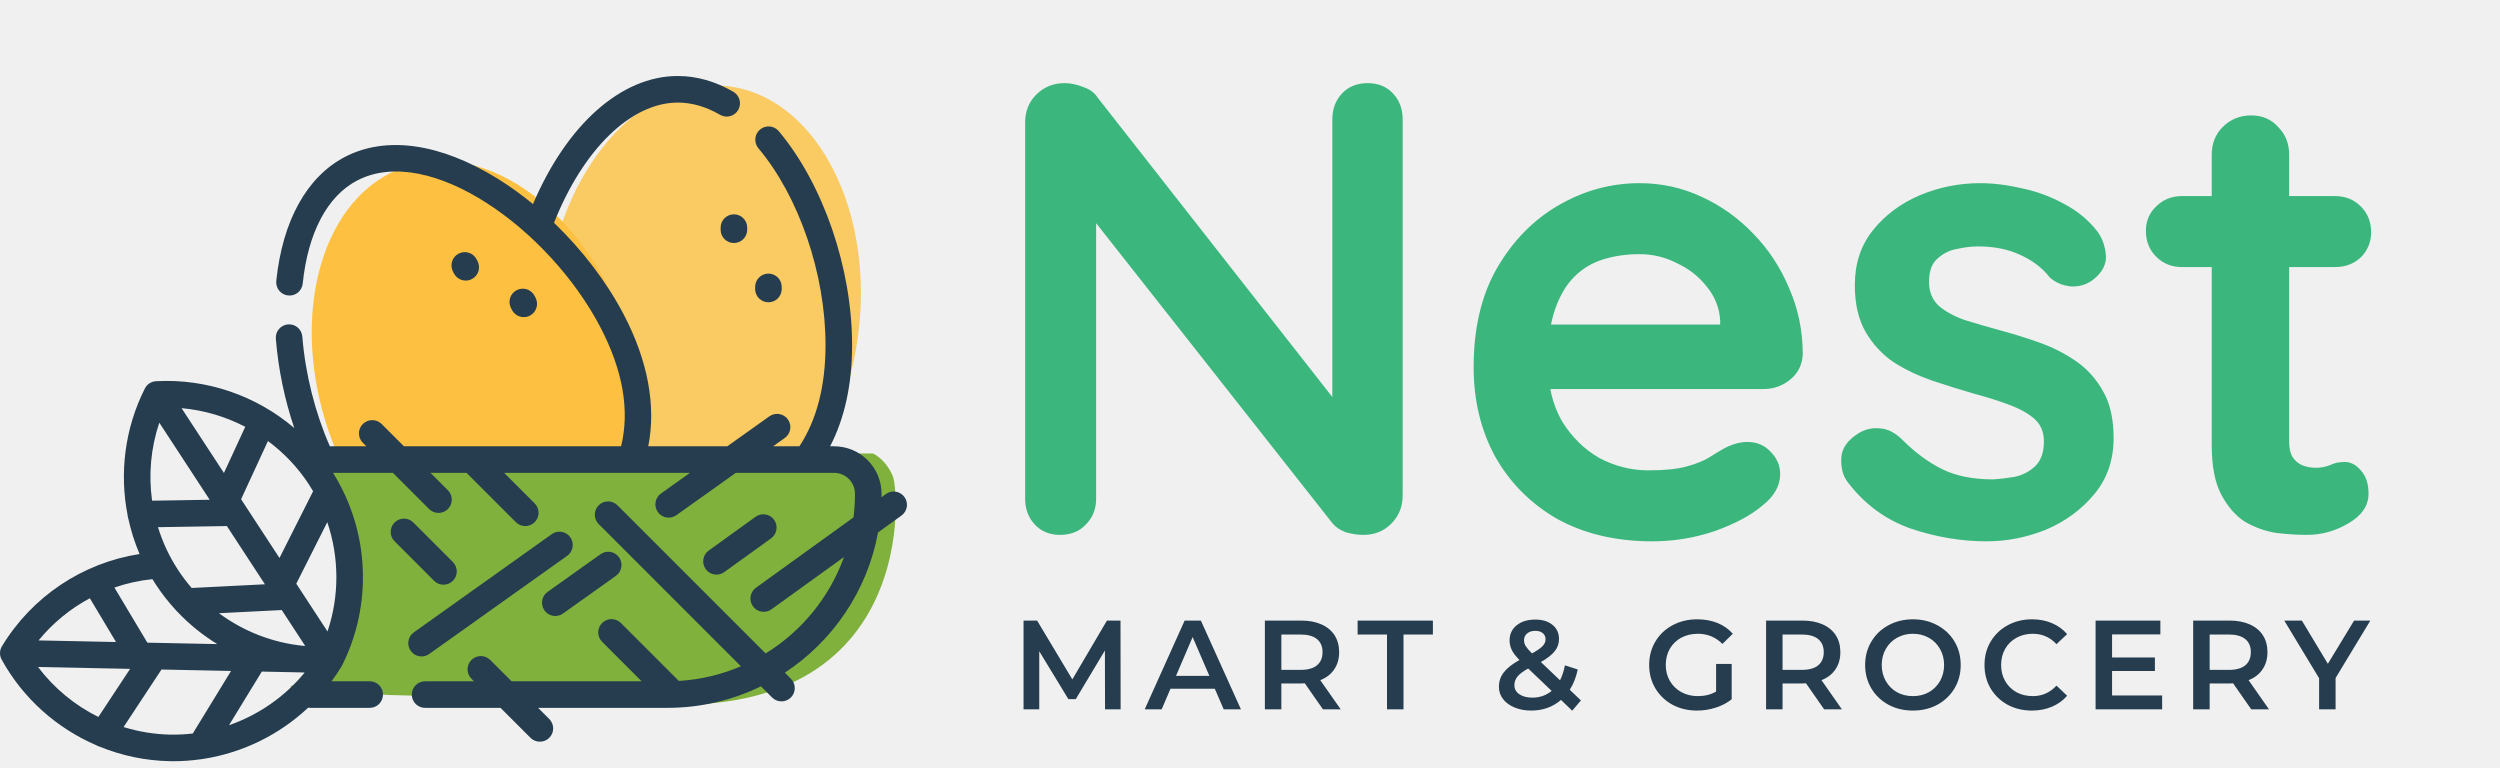
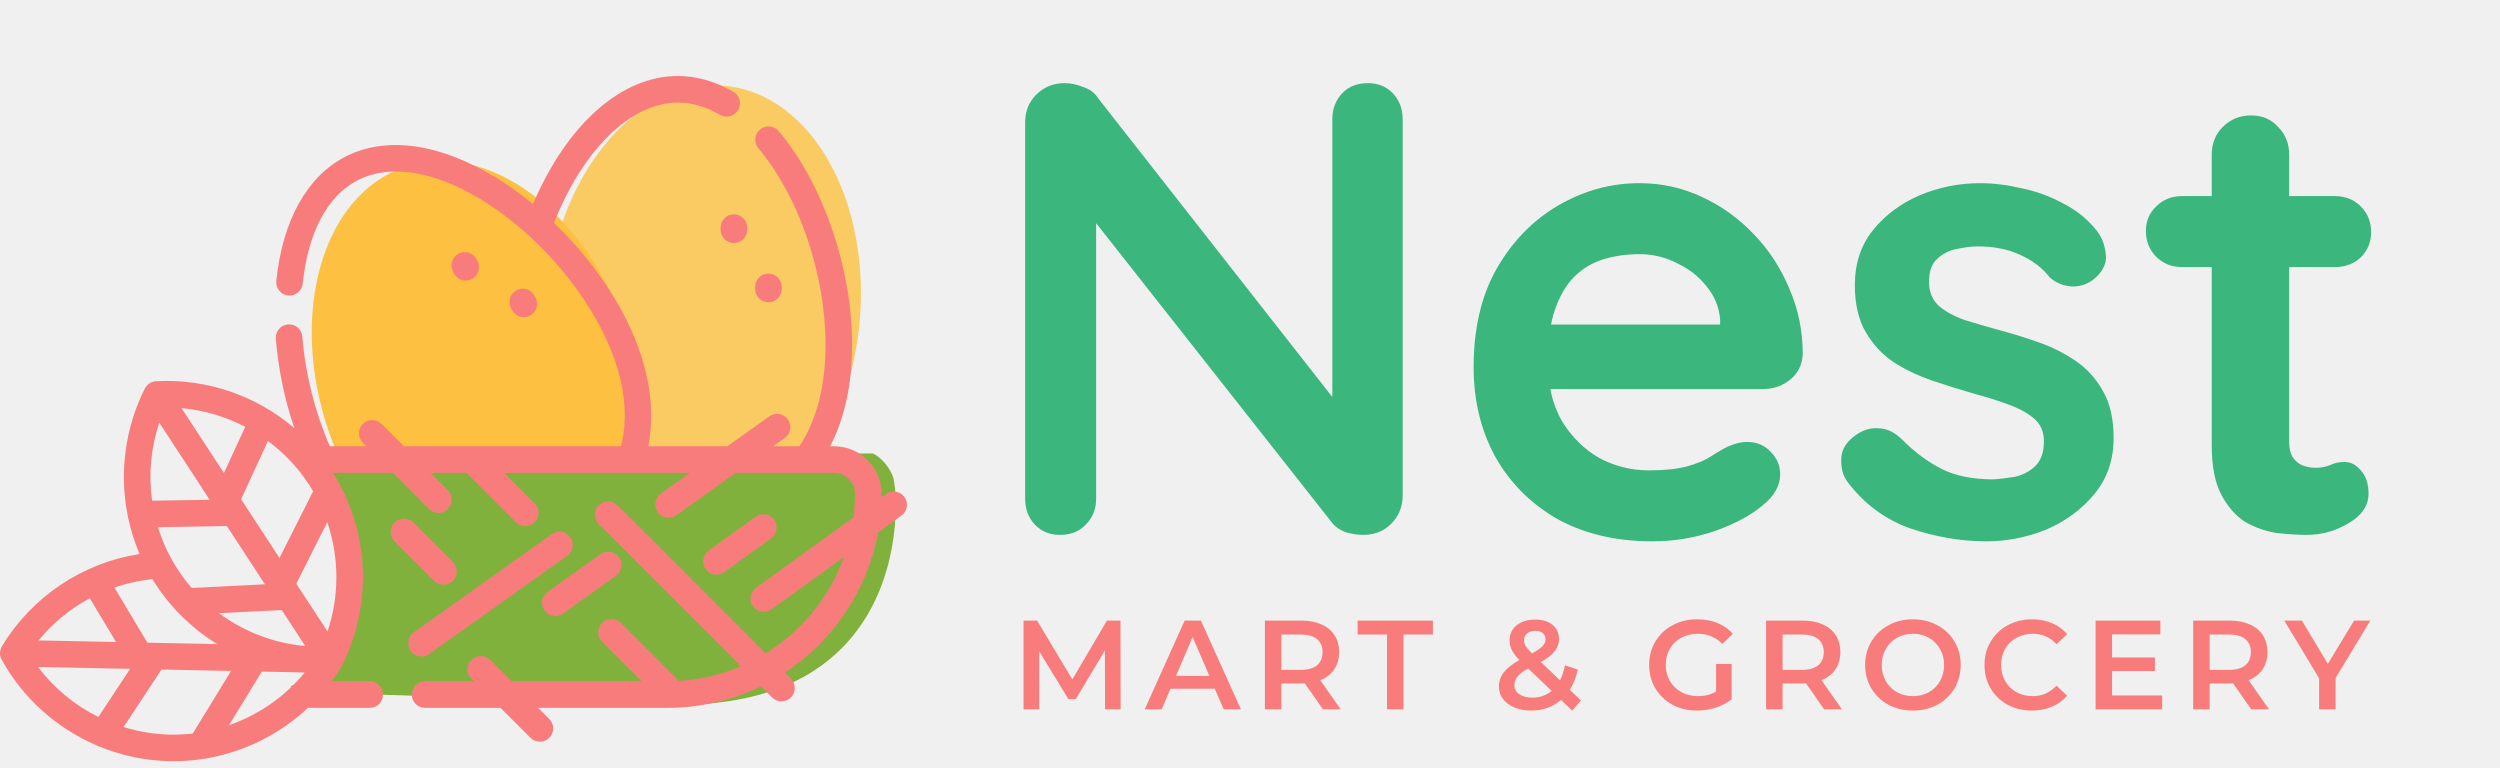
<svg xmlns="http://www.w3.org/2000/svg" width="215" height="66" viewBox="0 0 215 66" fill="none">
  <g clip-path="url(#clip0)">
    <ellipse opacity="0.8" cx="60.443" cy="26.667" rx="13.519" ry="19.377" transform="rotate(5.91321 60.4431 26.6666)" fill="#FDC040" />
    <ellipse cx="41.055" cy="32.706" rx="13.519" ry="19.377" transform="rotate(-18.8509 41.0546 32.7057)" fill="#FDC040" />
    <path d="M27 39H75.071C75.455 39.167 76.337 39.8 76.797 41C77.373 42.5 79 64.5 51.5 60C29.862 60 24.813 59.333 25.005 59C29 58 29.5 54 30 51C30.5 48 27 39 27 39Z" fill="#81B13D" />
-     <path d="M63.117 18.432C62.486 18.432 61.974 18.944 61.974 19.575V19.757C61.974 20.389 62.486 20.9 63.117 20.9C63.748 20.9 64.26 20.389 64.26 19.757V19.575C64.26 18.944 63.748 18.432 63.117 18.432Z" fill="#253D4E" />
-     <path d="M66.085 23.53C65.454 23.53 64.942 24.041 64.942 24.672V24.855C64.942 25.486 65.454 25.997 66.085 25.997C66.716 25.997 67.227 25.486 67.227 24.855V24.672C67.227 24.041 66.716 23.53 66.085 23.53Z" fill="#253D4E" />
-     <path d="M41.067 22.457L40.982 22.295C40.69 21.735 40 21.518 39.441 21.811C38.881 22.103 38.665 22.793 38.957 23.352L39.041 23.514C39.245 23.905 39.643 24.128 40.055 24.128C40.233 24.128 40.414 24.087 40.583 23.998C41.142 23.706 41.359 23.016 41.067 22.457Z" fill="#253D4E" />
-     <path d="M46.057 25.602L45.972 25.44C45.68 24.88 44.99 24.663 44.431 24.956C43.871 25.248 43.655 25.938 43.947 26.497L44.031 26.659C44.235 27.05 44.633 27.273 45.045 27.273C45.223 27.273 45.404 27.232 45.573 27.143C46.132 26.851 46.349 26.161 46.057 25.602Z" fill="#253D4E" />
-     <path d="M38.947 48.334L35.549 44.935C35.103 44.489 34.379 44.489 33.933 44.935C33.487 45.381 33.487 46.105 33.933 46.551L37.331 49.95C37.555 50.173 37.847 50.284 38.139 50.284C38.432 50.284 38.724 50.173 38.947 49.95C39.394 49.503 39.394 48.78 38.947 48.334Z" fill="#253D4E" />
-     <path d="M49.045 46.205C48.68 45.691 47.966 45.57 47.452 45.936L35.591 54.381C35.077 54.746 34.957 55.46 35.323 55.974C35.546 56.287 35.898 56.454 36.255 56.454C36.484 56.454 36.715 56.385 36.916 56.242L48.777 47.798C49.291 47.432 49.411 46.719 49.045 46.205Z" fill="#253D4E" />
-     <path d="M53.239 47.928C52.873 47.414 52.16 47.294 51.645 47.66L47.092 50.901C46.578 51.267 46.458 51.981 46.824 52.495C47.047 52.808 47.399 52.975 47.756 52.975C47.985 52.975 48.217 52.906 48.418 52.763L52.97 49.521C53.484 49.156 53.604 48.442 53.239 47.928Z" fill="#253D4E" />
-     <path d="M77.784 42.744C77.415 42.232 76.701 42.116 76.189 42.485L75.808 42.76C75.81 42.662 75.812 42.564 75.812 42.466C75.812 41.376 75.388 40.35 74.616 39.575C73.844 38.805 72.818 38.381 71.728 38.381H71.39C72.644 35.958 73.28 33.041 73.28 29.673C73.28 23.068 70.805 15.848 66.973 11.28C66.567 10.797 65.847 10.734 65.363 11.139C64.88 11.545 64.817 12.266 65.222 12.749C68.729 16.93 70.995 23.573 70.995 29.673C70.995 33.188 70.24 36.114 68.749 38.381H66.487L67.492 37.666C68.007 37.3 68.126 36.586 67.76 36.072C67.395 35.558 66.682 35.438 66.167 35.804L62.547 38.381H55.751C56.436 34.912 55.722 31.036 53.653 27.071C52.171 24.234 50.067 21.488 47.646 19.162C50.139 12.856 54.265 8.822 58.286 8.822C59.5 8.822 60.724 9.175 61.922 9.872C62.468 10.189 63.167 10.004 63.484 9.458C63.801 8.913 63.616 8.213 63.071 7.896C61.519 6.994 59.909 6.536 58.286 6.536C53.422 6.536 48.745 10.716 45.837 17.552C44.846 16.737 43.82 15.995 42.774 15.35C37.852 12.31 33.191 11.654 29.65 13.502C26.385 15.209 24.293 18.993 23.76 24.158C23.695 24.786 24.151 25.347 24.779 25.412C25.408 25.478 25.968 25.02 26.033 24.393C26.484 20.016 28.145 16.867 30.708 15.528C36.949 12.27 47.255 19.757 51.627 28.129C53.571 31.853 54.169 35.297 53.413 38.381H40.602C40.599 38.381 40.596 38.381 40.593 38.381H34.738L32.82 36.464C32.374 36.018 31.65 36.018 31.204 36.464C30.758 36.91 30.758 37.633 31.204 38.08L31.506 38.381H28.369C27.096 35.489 26.259 32.167 26 28.945C25.95 28.316 25.399 27.846 24.77 27.898C24.141 27.948 23.672 28.499 23.722 29.128C23.933 31.747 24.474 34.352 25.308 36.811C22.051 34.036 17.798 32.545 13.418 32.783C13.01 32.805 12.645 33.044 12.46 33.408C10.742 36.811 10.259 40.651 10.972 44.288C10.978 44.398 11 44.504 11.036 44.603C11.26 45.641 11.583 46.66 12.002 47.646C7.111 48.405 2.769 51.287 0.165 55.581C-0.046 55.931 -0.055 56.367 0.142 56.725C1.983 60.066 4.885 62.633 8.294 64.096C8.385 64.149 8.48 64.19 8.578 64.216C10.461 64.983 12.491 65.417 14.579 65.46C14.693 65.463 14.807 65.464 14.921 65.464C15.733 65.464 16.539 65.402 17.332 65.287C17.407 65.282 17.481 65.273 17.553 65.254C20.911 64.72 24.033 63.178 26.498 60.861C26.554 60.869 26.611 60.875 26.669 60.875H31.796C32.427 60.875 32.938 60.364 32.938 59.732C32.938 59.101 32.427 58.59 31.796 58.59H28.515C28.815 58.183 29.099 57.763 29.364 57.326C29.372 57.313 29.378 57.299 29.386 57.285C29.393 57.273 29.401 57.262 29.407 57.249C32.069 51.977 31.767 45.653 28.64 40.666H33.791L36.902 43.777C37.125 44 37.417 44.111 37.71 44.111C38.002 44.111 38.294 44 38.518 43.777C38.964 43.331 38.964 42.607 38.518 42.161L37.023 40.666H40.124L44.366 44.908C44.589 45.131 44.882 45.243 45.174 45.243C45.466 45.243 45.759 45.131 45.982 44.908C46.428 44.462 46.428 43.738 45.982 43.292L43.356 40.666H54.271C54.272 40.666 54.273 40.667 54.275 40.667C54.276 40.667 54.277 40.666 54.278 40.666H59.338L56.843 42.442C56.329 42.808 56.209 43.522 56.575 44.036C56.798 44.349 57.15 44.516 57.507 44.516C57.736 44.516 57.968 44.447 58.169 44.304L63.278 40.666H69.345C69.345 40.666 69.346 40.666 69.347 40.666C69.348 40.666 69.348 40.666 69.349 40.666H71.729C72.209 40.666 72.662 40.853 73.001 41.191C73.341 41.532 73.528 41.985 73.528 42.465C73.528 43.153 73.484 43.831 73.4 44.496L65.011 50.546C64.499 50.915 64.383 51.629 64.752 52.141C64.976 52.451 65.325 52.615 65.68 52.615C65.912 52.615 66.145 52.545 66.347 52.4L72.584 47.903C71.338 51.37 68.936 54.29 65.845 56.197L53.103 43.455C52.657 43.009 51.934 43.009 51.487 43.455C51.041 43.902 51.041 44.625 51.487 45.071L63.717 57.301C62.061 58.009 60.264 58.446 58.38 58.559L53.398 53.578C52.952 53.132 52.229 53.132 51.783 53.578C51.336 54.024 51.336 54.748 51.783 55.194L55.178 58.589H43.993L42.159 56.756C41.713 56.31 40.99 56.31 40.544 56.756C40.097 57.203 40.097 57.926 40.544 58.372L40.761 58.589H36.556C35.925 58.589 35.414 59.101 35.414 59.732C35.414 60.363 35.925 60.875 36.556 60.875H43.045L45.622 63.452C45.845 63.675 46.138 63.786 46.43 63.786C46.722 63.786 47.015 63.675 47.238 63.452C47.684 63.005 47.684 62.282 47.238 61.836L46.277 60.875H57.401C60.282 60.875 63.01 60.209 65.44 59.025L66.4 59.984C66.623 60.208 66.916 60.319 67.208 60.319C67.5 60.319 67.793 60.208 68.016 59.984C68.462 59.538 68.462 58.815 68.016 58.368L67.499 57.851C71.618 55.139 74.589 50.82 75.511 45.792L77.526 44.339C78.037 43.97 78.153 43.256 77.784 42.744ZM26.56 41.651C26.688 41.847 26.809 42.047 26.927 42.248L24.035 47.986L20.733 42.933L23.044 37.928C24.409 38.939 25.606 40.192 26.56 41.651ZM22.784 50.249L16.485 50.566C16.06 50.076 15.665 49.556 15.306 49.006C14.554 47.856 13.981 46.62 13.586 45.337L19.511 45.241L22.784 50.249ZM21.091 36.706L19.258 40.676L15.614 35.101C17.541 35.272 19.401 35.825 21.091 36.706ZM13.7 36.35L18.033 42.979L13.079 43.06C12.765 40.823 12.969 38.522 13.7 36.35ZM13.11 49.807C13.202 49.958 13.296 50.108 13.393 50.256C13.9 51.033 14.468 51.758 15.086 52.43C15.131 52.489 15.182 52.543 15.237 52.592C16.263 53.679 17.424 54.619 18.684 55.392L12.673 55.269L9.839 50.528C10.888 50.166 11.985 49.922 13.11 49.807ZM7.727 51.449L9.977 55.213L3.316 55.076C4.543 53.577 6.045 52.348 7.727 51.449ZM8.46 61.66C6.436 60.656 4.651 59.19 3.27 57.361L11.188 57.523L8.46 61.66ZM16.579 63.082C15.935 63.156 15.283 63.189 14.625 63.176C13.252 63.147 11.908 62.923 10.627 62.525L13.889 57.579L19.87 57.702L16.579 63.082ZM19.694 62.368L22.516 57.756L25.985 57.828C26.056 57.834 26.127 57.839 26.199 57.845C24.48 59.932 22.218 61.491 19.694 62.368ZM26.118 55.545C23.467 55.285 20.947 54.302 18.83 52.736L24.231 52.464L26.246 55.548L26.118 55.545ZM28.166 54.307L25.48 50.197L28.146 44.907C29.177 47.936 29.195 51.25 28.166 54.307Z" fill="#253D4E" />
-     <path d="M66.571 44.703C66.202 44.191 65.488 44.075 64.976 44.444L60.95 47.347C60.438 47.717 60.322 48.431 60.691 48.943C60.915 49.252 61.264 49.417 61.619 49.417C61.851 49.417 62.084 49.347 62.286 49.201L66.313 46.298C66.825 45.929 66.94 45.215 66.571 44.703Z" fill="#253D4E" />
+     <path d="M63.117 18.432C62.486 18.432 61.974 18.944 61.974 19.575V19.757C61.974 20.389 62.486 20.9 63.117 20.9C63.748 20.9 64.26 20.389 64.26 19.757V19.575C64.26 18.944 63.748 18.432 63.117 18.432Z" fill="#F97C7C" />
+     <path d="M66.085 23.53C65.454 23.53 64.942 24.041 64.942 24.672V24.855C64.942 25.486 65.454 25.997 66.085 25.997C66.716 25.997 67.227 25.486 67.227 24.855V24.672C67.227 24.041 66.716 23.53 66.085 23.53Z" fill="#F97C7C" />
+     <path d="M41.067 22.457L40.982 22.295C40.69 21.735 40 21.518 39.441 21.811C38.881 22.103 38.665 22.793 38.957 23.352L39.041 23.514C39.245 23.905 39.643 24.128 40.055 24.128C40.233 24.128 40.414 24.087 40.583 23.998C41.142 23.706 41.359 23.016 41.067 22.457Z" fill="#F97C7C" />
+     <path d="M46.057 25.602L45.972 25.44C45.68 24.88 44.99 24.663 44.431 24.956C43.871 25.248 43.655 25.938 43.947 26.497L44.031 26.659C44.235 27.05 44.633 27.273 45.045 27.273C45.223 27.273 45.404 27.232 45.573 27.143C46.132 26.851 46.349 26.161 46.057 25.602Z" fill="#F97C7C" />
+     <path d="M38.947 48.334L35.549 44.935C35.103 44.489 34.379 44.489 33.933 44.935C33.487 45.381 33.487 46.105 33.933 46.551L37.331 49.95C37.555 50.173 37.847 50.284 38.139 50.284C38.432 50.284 38.724 50.173 38.947 49.95C39.394 49.503 39.394 48.78 38.947 48.334Z" fill="#F97C7C" />
+     <path d="M49.045 46.205C48.68 45.691 47.966 45.57 47.452 45.936L35.591 54.381C35.077 54.746 34.957 55.46 35.323 55.974C35.546 56.287 35.898 56.454 36.255 56.454C36.484 56.454 36.715 56.385 36.916 56.242L48.777 47.798C49.291 47.432 49.411 46.719 49.045 46.205Z" fill="#F97C7C" />
+     <path d="M53.239 47.928C52.873 47.414 52.16 47.294 51.645 47.66L47.092 50.901C46.578 51.267 46.458 51.981 46.824 52.495C47.047 52.808 47.399 52.975 47.756 52.975C47.985 52.975 48.217 52.906 48.418 52.763L52.97 49.521C53.484 49.156 53.604 48.442 53.239 47.928Z" fill="#F97C7C" />
+     <path d="M77.784 42.744C77.415 42.232 76.701 42.116 76.189 42.485L75.808 42.76C75.81 42.662 75.812 42.564 75.812 42.466C75.812 41.376 75.388 40.35 74.616 39.575C73.844 38.805 72.818 38.381 71.728 38.381H71.39C72.644 35.958 73.28 33.041 73.28 29.673C73.28 23.068 70.805 15.848 66.973 11.28C66.567 10.797 65.847 10.734 65.363 11.139C64.88 11.545 64.817 12.266 65.222 12.749C68.729 16.93 70.995 23.573 70.995 29.673C70.995 33.188 70.24 36.114 68.749 38.381H66.487L67.492 37.666C68.007 37.3 68.126 36.586 67.76 36.072C67.395 35.558 66.682 35.438 66.167 35.804L62.547 38.381H55.751C56.436 34.912 55.722 31.036 53.653 27.071C52.171 24.234 50.067 21.488 47.646 19.162C50.139 12.856 54.265 8.822 58.286 8.822C59.5 8.822 60.724 9.175 61.922 9.872C62.468 10.189 63.167 10.004 63.484 9.458C63.801 8.913 63.616 8.213 63.071 7.896C61.519 6.994 59.909 6.536 58.286 6.536C53.422 6.536 48.745 10.716 45.837 17.552C44.846 16.737 43.82 15.995 42.774 15.35C37.852 12.31 33.191 11.654 29.65 13.502C26.385 15.209 24.293 18.993 23.76 24.158C23.695 24.786 24.151 25.347 24.779 25.412C25.408 25.478 25.968 25.02 26.033 24.393C26.484 20.016 28.145 16.867 30.708 15.528C36.949 12.27 47.255 19.757 51.627 28.129C53.571 31.853 54.169 35.297 53.413 38.381H40.602C40.599 38.381 40.596 38.381 40.593 38.381H34.738L32.82 36.464C32.374 36.018 31.65 36.018 31.204 36.464C30.758 36.91 30.758 37.633 31.204 38.08L31.506 38.381H28.369C27.096 35.489 26.259 32.167 26 28.945C25.95 28.316 25.399 27.846 24.77 27.898C24.141 27.948 23.672 28.499 23.722 29.128C23.933 31.747 24.474 34.352 25.308 36.811C22.051 34.036 17.798 32.545 13.418 32.783C13.01 32.805 12.645 33.044 12.46 33.408C10.742 36.811 10.259 40.651 10.972 44.288C10.978 44.398 11 44.504 11.036 44.603C11.26 45.641 11.583 46.66 12.002 47.646C7.111 48.405 2.769 51.287 0.165 55.581C-0.046 55.931 -0.055 56.367 0.142 56.725C1.983 60.066 4.885 62.633 8.294 64.096C8.385 64.149 8.48 64.19 8.578 64.216C10.461 64.983 12.491 65.417 14.579 65.46C14.693 65.463 14.807 65.464 14.921 65.464C15.733 65.464 16.539 65.402 17.332 65.287C17.407 65.282 17.481 65.273 17.553 65.254C20.911 64.72 24.033 63.178 26.498 60.861C26.554 60.869 26.611 60.875 26.669 60.875H31.796C32.427 60.875 32.938 60.364 32.938 59.732C32.938 59.101 32.427 58.59 31.796 58.59H28.515C28.815 58.183 29.099 57.763 29.364 57.326C29.372 57.313 29.378 57.299 29.386 57.285C29.393 57.273 29.401 57.262 29.407 57.249C32.069 51.977 31.767 45.653 28.64 40.666H33.791L36.902 43.777C37.125 44 37.417 44.111 37.71 44.111C38.002 44.111 38.294 44 38.518 43.777C38.964 43.331 38.964 42.607 38.518 42.161L37.023 40.666H40.124L44.366 44.908C44.589 45.131 44.882 45.243 45.174 45.243C45.466 45.243 45.759 45.131 45.982 44.908C46.428 44.462 46.428 43.738 45.982 43.292L43.356 40.666H54.271C54.272 40.666 54.273 40.667 54.275 40.667C54.276 40.667 54.277 40.666 54.278 40.666H59.338L56.843 42.442C56.329 42.808 56.209 43.522 56.575 44.036C56.798 44.349 57.15 44.516 57.507 44.516C57.736 44.516 57.968 44.447 58.169 44.304L63.278 40.666H69.345C69.345 40.666 69.346 40.666 69.347 40.666C69.348 40.666 69.348 40.666 69.349 40.666H71.729C72.209 40.666 72.662 40.853 73.001 41.191C73.341 41.532 73.528 41.985 73.528 42.465C73.528 43.153 73.484 43.831 73.4 44.496L65.011 50.546C64.499 50.915 64.383 51.629 64.752 52.141C64.976 52.451 65.325 52.615 65.68 52.615C65.912 52.615 66.145 52.545 66.347 52.4L72.584 47.903C71.338 51.37 68.936 54.29 65.845 56.197L53.103 43.455C52.657 43.009 51.934 43.009 51.487 43.455C51.041 43.902 51.041 44.625 51.487 45.071L63.717 57.301C62.061 58.009 60.264 58.446 58.38 58.559L53.398 53.578C52.952 53.132 52.229 53.132 51.783 53.578C51.336 54.024 51.336 54.748 51.783 55.194L55.178 58.589H43.993L42.159 56.756C41.713 56.31 40.99 56.31 40.544 56.756C40.097 57.203 40.097 57.926 40.544 58.372L40.761 58.589H36.556C35.925 58.589 35.414 59.101 35.414 59.732C35.414 60.363 35.925 60.875 36.556 60.875H43.045L45.622 63.452C45.845 63.675 46.138 63.786 46.43 63.786C46.722 63.786 47.015 63.675 47.238 63.452C47.684 63.005 47.684 62.282 47.238 61.836L46.277 60.875H57.401C60.282 60.875 63.01 60.209 65.44 59.025L66.4 59.984C66.623 60.208 66.916 60.319 67.208 60.319C67.5 60.319 67.793 60.208 68.016 59.984C68.462 59.538 68.462 58.815 68.016 58.368L67.499 57.851C71.618 55.139 74.589 50.82 75.511 45.792L77.526 44.339C78.037 43.97 78.153 43.256 77.784 42.744ZM26.56 41.651C26.688 41.847 26.809 42.047 26.927 42.248L24.035 47.986L20.733 42.933L23.044 37.928C24.409 38.939 25.606 40.192 26.56 41.651ZM22.784 50.249L16.485 50.566C16.06 50.076 15.665 49.556 15.306 49.006C14.554 47.856 13.981 46.62 13.586 45.337L19.511 45.241L22.784 50.249ZM21.091 36.706L19.258 40.676L15.614 35.101C17.541 35.272 19.401 35.825 21.091 36.706ZM13.7 36.35L18.033 42.979L13.079 43.06C12.765 40.823 12.969 38.522 13.7 36.35ZM13.11 49.807C13.202 49.958 13.296 50.108 13.393 50.256C13.9 51.033 14.468 51.758 15.086 52.43C15.131 52.489 15.182 52.543 15.237 52.592C16.263 53.679 17.424 54.619 18.684 55.392L12.673 55.269L9.839 50.528C10.888 50.166 11.985 49.922 13.11 49.807ZM7.727 51.449L9.977 55.213L3.316 55.076C4.543 53.577 6.045 52.348 7.727 51.449ZM8.46 61.66C6.436 60.656 4.651 59.19 3.27 57.361L11.188 57.523L8.46 61.66ZM16.579 63.082C15.935 63.156 15.283 63.189 14.625 63.176C13.252 63.147 11.908 62.923 10.627 62.525L13.889 57.579L19.87 57.702L16.579 63.082ZM19.694 62.368L22.516 57.756L25.985 57.828C26.056 57.834 26.127 57.839 26.199 57.845C24.48 59.932 22.218 61.491 19.694 62.368ZM26.118 55.545C23.467 55.285 20.947 54.302 18.83 52.736L24.231 52.464L26.246 55.548L26.118 55.545ZM28.166 54.307L25.48 50.197L28.146 44.907C29.177 47.936 29.195 51.25 28.166 54.307Z" fill="#F97C7C" />
+     <path d="M66.571 44.703C66.202 44.191 65.488 44.075 64.976 44.444L60.95 47.347C60.438 47.717 60.322 48.431 60.691 48.943C60.915 49.252 61.264 49.417 61.619 49.417C61.851 49.417 62.084 49.347 62.286 49.201L66.313 46.298C66.825 45.929 66.94 45.215 66.571 44.703Z" fill="#F97C7C" />
  </g>
-   <path d="M95.033 61L95.022 55.942L92.515 60.128H91.883L89.376 56.008V61H88.025V53.37H89.191L92.221 58.428L95.197 53.37H96.363L96.374 61H95.033ZM104.474 59.234H100.659L99.906 61H98.446L101.879 53.37H103.275L106.719 61H105.237L104.474 59.234ZM104.005 58.122L102.566 54.787L101.138 58.122H104.005ZM113.772 61L112.213 58.766C112.147 58.773 112.049 58.776 111.919 58.776H110.196V61H108.779V53.37H111.919C112.58 53.37 113.154 53.479 113.641 53.697C114.135 53.915 114.513 54.227 114.774 54.634C115.036 55.041 115.167 55.525 115.167 56.084C115.167 56.658 115.025 57.152 114.742 57.566C114.465 57.981 114.066 58.289 113.543 58.493L115.298 61H113.772ZM113.739 56.084C113.739 55.597 113.579 55.223 113.259 54.961C112.939 54.7 112.471 54.569 111.853 54.569H110.196V57.61H111.853C112.471 57.61 112.939 57.479 113.259 57.218C113.579 56.949 113.739 56.571 113.739 56.084ZM119.283 54.569H116.755V53.37H123.229V54.569H120.7V61H119.283V54.569ZM135.208 61.12L134.248 60.193C133.536 60.804 132.682 61.109 131.687 61.109C131.156 61.109 130.68 61.022 130.259 60.847C129.837 60.673 129.507 60.433 129.267 60.128C129.027 59.816 128.907 59.463 128.907 59.071C128.907 58.598 129.045 58.184 129.322 57.828C129.598 57.465 130.048 57.109 130.673 56.76C130.368 56.455 130.15 56.171 130.019 55.91C129.888 55.641 129.823 55.365 129.823 55.081C129.823 54.544 130.023 54.111 130.422 53.784C130.829 53.45 131.367 53.283 132.036 53.283C132.653 53.283 133.147 53.435 133.518 53.741C133.889 54.038 134.074 54.446 134.074 54.961C134.074 55.354 133.95 55.703 133.703 56.008C133.464 56.313 133.068 56.622 132.515 56.934L134.161 58.504C134.343 58.148 134.485 57.719 134.586 57.218L135.687 57.577C135.542 58.253 135.313 58.834 135 59.321L135.96 60.237L135.208 61.12ZM132.036 54.253C131.738 54.253 131.502 54.329 131.327 54.482C131.153 54.627 131.066 54.82 131.066 55.059C131.066 55.234 131.113 55.401 131.207 55.561C131.302 55.714 131.483 55.924 131.752 56.193C132.188 55.953 132.49 55.746 132.657 55.572C132.831 55.39 132.919 55.194 132.919 54.983C132.919 54.758 132.839 54.58 132.679 54.449C132.526 54.318 132.312 54.253 132.036 54.253ZM131.785 59.997C132.417 59.997 132.969 59.805 133.442 59.419L131.425 57.49C130.989 57.73 130.68 57.962 130.499 58.188C130.324 58.406 130.237 58.653 130.237 58.929C130.237 59.249 130.379 59.507 130.662 59.703C130.946 59.899 131.32 59.997 131.785 59.997ZM147.584 57.098H148.924V60.139C148.532 60.451 148.074 60.691 147.551 60.858C147.028 61.025 146.49 61.109 145.938 61.109C145.16 61.109 144.459 60.942 143.834 60.608C143.209 60.266 142.719 59.797 142.363 59.202C142.006 58.606 141.828 57.934 141.828 57.185C141.828 56.437 142.006 55.764 142.363 55.169C142.719 54.573 143.209 54.108 143.834 53.773C144.466 53.432 145.175 53.261 145.96 53.261C146.599 53.261 147.18 53.366 147.704 53.577C148.227 53.788 148.666 54.097 149.022 54.504L148.129 55.376C147.547 54.794 146.846 54.504 146.025 54.504C145.487 54.504 145.008 54.616 144.586 54.842C144.172 55.067 143.845 55.383 143.605 55.79C143.373 56.197 143.256 56.662 143.256 57.185C143.256 57.694 143.373 58.151 143.605 58.558C143.845 58.965 144.172 59.285 144.586 59.518C145.008 59.75 145.484 59.866 146.014 59.866C146.61 59.866 147.133 59.736 147.584 59.474V57.098ZM156.875 61L155.317 58.766C155.251 58.773 155.153 58.776 155.022 58.776H153.3V61H151.883V53.37H155.022C155.684 53.37 156.258 53.479 156.745 53.697C157.239 53.915 157.617 54.227 157.878 54.634C158.14 55.041 158.271 55.525 158.271 56.084C158.271 56.658 158.129 57.152 157.846 57.566C157.569 57.981 157.17 58.289 156.647 58.493L158.401 61H156.875ZM156.843 56.084C156.843 55.597 156.683 55.223 156.363 54.961C156.043 54.7 155.575 54.569 154.957 54.569H153.3V57.61H154.957C155.575 57.61 156.043 57.479 156.363 57.218C156.683 56.949 156.843 56.571 156.843 56.084ZM164.51 61.109C163.733 61.109 163.032 60.942 162.407 60.608C161.782 60.266 161.291 59.797 160.935 59.202C160.579 58.598 160.401 57.926 160.401 57.185C160.401 56.444 160.579 55.775 160.935 55.179C161.291 54.576 161.782 54.108 162.407 53.773C163.032 53.432 163.733 53.261 164.51 53.261C165.288 53.261 165.989 53.432 166.614 53.773C167.239 54.108 167.729 54.573 168.086 55.169C168.442 55.764 168.62 56.437 168.62 57.185C168.62 57.934 168.442 58.606 168.086 59.202C167.729 59.797 167.239 60.266 166.614 60.608C165.989 60.942 165.288 61.109 164.51 61.109ZM164.51 59.866C165.019 59.866 165.477 59.754 165.884 59.529C166.291 59.296 166.61 58.976 166.843 58.569C167.075 58.155 167.192 57.694 167.192 57.185C167.192 56.676 167.075 56.218 166.843 55.812C166.61 55.397 166.291 55.078 165.884 54.852C165.477 54.62 165.019 54.504 164.51 54.504C164.002 54.504 163.544 54.62 163.137 54.852C162.73 55.078 162.41 55.397 162.178 55.812C161.945 56.218 161.829 56.676 161.829 57.185C161.829 57.694 161.945 58.155 162.178 58.569C162.41 58.976 162.73 59.296 163.137 59.529C163.544 59.754 164.002 59.866 164.51 59.866ZM174.743 61.109C173.973 61.109 173.275 60.942 172.65 60.608C172.033 60.266 171.546 59.797 171.19 59.202C170.841 58.606 170.667 57.934 170.667 57.185C170.667 56.437 170.845 55.764 171.201 55.169C171.557 54.573 172.044 54.108 172.661 53.773C173.286 53.432 173.984 53.261 174.754 53.261C175.379 53.261 175.949 53.37 176.465 53.588C176.981 53.806 177.417 54.122 177.773 54.536L176.858 55.397C176.306 54.801 175.626 54.504 174.82 54.504C174.296 54.504 173.828 54.62 173.413 54.852C172.999 55.078 172.676 55.394 172.443 55.801C172.211 56.208 172.095 56.669 172.095 57.185C172.095 57.701 172.211 58.162 172.443 58.569C172.676 58.976 172.999 59.296 173.413 59.529C173.828 59.754 174.296 59.866 174.82 59.866C175.626 59.866 176.306 59.565 176.858 58.962L177.773 59.834C177.417 60.248 176.978 60.564 176.455 60.782C175.939 61 175.368 61.109 174.743 61.109ZM185.944 59.812V61H180.221V53.37H185.791V54.558H181.638V56.542H185.322V57.708H181.638V59.812H185.944ZM193.605 61L192.047 58.766C191.981 58.773 191.883 58.776 191.752 58.776H190.03V61H188.613V53.37H191.752C192.414 53.37 192.988 53.479 193.475 53.697C193.969 53.915 194.347 54.227 194.608 54.634C194.87 55.041 195.001 55.525 195.001 56.084C195.001 56.658 194.859 57.152 194.576 57.566C194.299 57.981 193.9 58.289 193.377 58.493L195.131 61H193.605ZM193.573 56.084C193.573 55.597 193.413 55.223 193.093 54.961C192.773 54.7 192.305 54.569 191.687 54.569H190.03V57.61H191.687C192.305 57.61 192.773 57.479 193.093 57.218C193.413 56.949 193.573 56.571 193.573 56.084ZM200.861 58.308V61H199.444V58.33L196.447 53.37H197.962L200.196 57.087L202.453 53.37H203.848L200.861 58.308Z" fill="#253D4E" />
+   <path d="M95.033 61L95.022 55.942L92.515 60.128H91.883L89.376 56.008V61H88.025V53.37H89.191L92.221 58.428L95.197 53.37H96.363L96.374 61H95.033ZM104.474 59.234H100.659L99.906 61H98.446L101.879 53.37H103.275L106.719 61H105.237L104.474 59.234ZM104.005 58.122L102.566 54.787L101.138 58.122H104.005ZM113.772 61L112.213 58.766C112.147 58.773 112.049 58.776 111.919 58.776H110.196V61H108.779V53.37H111.919C112.58 53.37 113.154 53.479 113.641 53.697C114.135 53.915 114.513 54.227 114.774 54.634C115.036 55.041 115.167 55.525 115.167 56.084C115.167 56.658 115.025 57.152 114.742 57.566C114.465 57.981 114.066 58.289 113.543 58.493L115.298 61H113.772ZM113.739 56.084C113.739 55.597 113.579 55.223 113.259 54.961C112.939 54.7 112.471 54.569 111.853 54.569H110.196V57.61H111.853C112.471 57.61 112.939 57.479 113.259 57.218C113.579 56.949 113.739 56.571 113.739 56.084ZM119.283 54.569H116.755V53.37H123.229V54.569H120.7V61H119.283V54.569ZM135.208 61.12L134.248 60.193C133.536 60.804 132.682 61.109 131.687 61.109C131.156 61.109 130.68 61.022 130.259 60.847C129.837 60.673 129.507 60.433 129.267 60.128C129.027 59.816 128.907 59.463 128.907 59.071C128.907 58.598 129.045 58.184 129.322 57.828C129.598 57.465 130.048 57.109 130.673 56.76C130.368 56.455 130.15 56.171 130.019 55.91C129.888 55.641 129.823 55.365 129.823 55.081C129.823 54.544 130.023 54.111 130.422 53.784C130.829 53.45 131.367 53.283 132.036 53.283C132.653 53.283 133.147 53.435 133.518 53.741C133.889 54.038 134.074 54.446 134.074 54.961C134.074 55.354 133.95 55.703 133.703 56.008C133.464 56.313 133.068 56.622 132.515 56.934L134.161 58.504C134.343 58.148 134.485 57.719 134.586 57.218L135.687 57.577C135.542 58.253 135.313 58.834 135 59.321L135.96 60.237L135.208 61.12ZM132.036 54.253C131.738 54.253 131.502 54.329 131.327 54.482C131.153 54.627 131.066 54.82 131.066 55.059C131.066 55.234 131.113 55.401 131.207 55.561C131.302 55.714 131.483 55.924 131.752 56.193C132.188 55.953 132.49 55.746 132.657 55.572C132.831 55.39 132.919 55.194 132.919 54.983C132.919 54.758 132.839 54.58 132.679 54.449C132.526 54.318 132.312 54.253 132.036 54.253ZM131.785 59.997C132.417 59.997 132.969 59.805 133.442 59.419L131.425 57.49C130.989 57.73 130.68 57.962 130.499 58.188C130.324 58.406 130.237 58.653 130.237 58.929C130.237 59.249 130.379 59.507 130.662 59.703C130.946 59.899 131.32 59.997 131.785 59.997ZM147.584 57.098H148.924V60.139C148.532 60.451 148.074 60.691 147.551 60.858C147.028 61.025 146.49 61.109 145.938 61.109C145.16 61.109 144.459 60.942 143.834 60.608C143.209 60.266 142.719 59.797 142.363 59.202C142.006 58.606 141.828 57.934 141.828 57.185C141.828 56.437 142.006 55.764 142.363 55.169C142.719 54.573 143.209 54.108 143.834 53.773C144.466 53.432 145.175 53.261 145.96 53.261C146.599 53.261 147.18 53.366 147.704 53.577C148.227 53.788 148.666 54.097 149.022 54.504L148.129 55.376C147.547 54.794 146.846 54.504 146.025 54.504C145.487 54.504 145.008 54.616 144.586 54.842C144.172 55.067 143.845 55.383 143.605 55.79C143.373 56.197 143.256 56.662 143.256 57.185C143.256 57.694 143.373 58.151 143.605 58.558C143.845 58.965 144.172 59.285 144.586 59.518C145.008 59.75 145.484 59.866 146.014 59.866C146.61 59.866 147.133 59.736 147.584 59.474V57.098ZM156.875 61L155.317 58.766C155.251 58.773 155.153 58.776 155.022 58.776H153.3V61H151.883V53.37H155.022C155.684 53.37 156.258 53.479 156.745 53.697C157.239 53.915 157.617 54.227 157.878 54.634C158.14 55.041 158.271 55.525 158.271 56.084C158.271 56.658 158.129 57.152 157.846 57.566C157.569 57.981 157.17 58.289 156.647 58.493L158.401 61H156.875ZM156.843 56.084C156.843 55.597 156.683 55.223 156.363 54.961C156.043 54.7 155.575 54.569 154.957 54.569H153.3V57.61H154.957C155.575 57.61 156.043 57.479 156.363 57.218C156.683 56.949 156.843 56.571 156.843 56.084ZM164.51 61.109C163.733 61.109 163.032 60.942 162.407 60.608C161.782 60.266 161.291 59.797 160.935 59.202C160.579 58.598 160.401 57.926 160.401 57.185C160.401 56.444 160.579 55.775 160.935 55.179C161.291 54.576 161.782 54.108 162.407 53.773C163.032 53.432 163.733 53.261 164.51 53.261C165.288 53.261 165.989 53.432 166.614 53.773C167.239 54.108 167.729 54.573 168.086 55.169C168.442 55.764 168.62 56.437 168.62 57.185C168.62 57.934 168.442 58.606 168.086 59.202C167.729 59.797 167.239 60.266 166.614 60.608C165.989 60.942 165.288 61.109 164.51 61.109ZM164.51 59.866C165.019 59.866 165.477 59.754 165.884 59.529C166.291 59.296 166.61 58.976 166.843 58.569C167.075 58.155 167.192 57.694 167.192 57.185C167.192 56.676 167.075 56.218 166.843 55.812C166.61 55.397 166.291 55.078 165.884 54.852C165.477 54.62 165.019 54.504 164.51 54.504C164.002 54.504 163.544 54.62 163.137 54.852C162.73 55.078 162.41 55.397 162.178 55.812C161.945 56.218 161.829 56.676 161.829 57.185C161.829 57.694 161.945 58.155 162.178 58.569C162.41 58.976 162.73 59.296 163.137 59.529C163.544 59.754 164.002 59.866 164.51 59.866ZM174.743 61.109C173.973 61.109 173.275 60.942 172.65 60.608C172.033 60.266 171.546 59.797 171.19 59.202C170.841 58.606 170.667 57.934 170.667 57.185C170.667 56.437 170.845 55.764 171.201 55.169C171.557 54.573 172.044 54.108 172.661 53.773C173.286 53.432 173.984 53.261 174.754 53.261C175.379 53.261 175.949 53.37 176.465 53.588C176.981 53.806 177.417 54.122 177.773 54.536L176.858 55.397C176.306 54.801 175.626 54.504 174.82 54.504C174.296 54.504 173.828 54.62 173.413 54.852C172.999 55.078 172.676 55.394 172.443 55.801C172.211 56.208 172.095 56.669 172.095 57.185C172.095 57.701 172.211 58.162 172.443 58.569C172.676 58.976 172.999 59.296 173.413 59.529C173.828 59.754 174.296 59.866 174.82 59.866C175.626 59.866 176.306 59.565 176.858 58.962L177.773 59.834C177.417 60.248 176.978 60.564 176.455 60.782C175.939 61 175.368 61.109 174.743 61.109ZM185.944 59.812V61H180.221V53.37H185.791V54.558H181.638V56.542H185.322V57.708H181.638V59.812H185.944ZM193.605 61L192.047 58.766C191.981 58.773 191.883 58.776 191.752 58.776H190.03V61H188.613V53.37H191.752C192.414 53.37 192.988 53.479 193.475 53.697C193.969 53.915 194.347 54.227 194.608 54.634C194.87 55.041 195.001 55.525 195.001 56.084C195.001 56.658 194.859 57.152 194.576 57.566C194.299 57.981 193.9 58.289 193.377 58.493L195.131 61H193.605ZM193.573 56.084C193.573 55.597 193.413 55.223 193.093 54.961C192.773 54.7 192.305 54.569 191.687 54.569H190.03V57.61H191.687C192.305 57.61 192.773 57.479 193.093 57.218C193.413 56.949 193.573 56.571 193.573 56.084ZM200.861 58.308V61H199.444V58.33L196.447 53.37H197.962L200.196 57.087L202.453 53.37H203.848L200.861 58.308Z" fill="#F97C7C" />
  <path d="M117.633 7.15C118.521 7.15 119.243 7.446 119.798 8.038C120.353 8.63 120.63 9.37 120.63 10.258V42.614C120.63 43.577 120.297 44.391 119.631 45.056C119.002 45.685 118.207 46 117.245 46C116.764 46 116.264 45.926 115.746 45.778C115.265 45.593 114.895 45.352 114.636 45.056L92.825 17.362L94.267 16.474V42.892C94.267 43.78 93.972 44.52 93.379 45.112C92.825 45.704 92.085 46 91.159 46C90.272 46 89.55 45.704 88.995 45.112C88.44 44.52 88.162 43.78 88.162 42.892V10.536C88.162 9.573 88.477 8.778 89.106 8.149C89.772 7.483 90.586 7.15 91.548 7.15C92.066 7.15 92.603 7.261 93.157 7.483C93.713 7.668 94.12 7.964 94.379 8.371L115.524 35.344L114.58 36.01V10.258C114.58 9.37 114.858 8.63 115.413 8.038C115.968 7.446 116.708 7.15 117.633 7.15ZM142.106 46.555C138.961 46.555 136.223 45.907 133.892 44.612C131.598 43.281 129.822 41.486 128.564 39.229C127.343 36.972 126.732 34.419 126.732 31.57C126.732 28.24 127.398 25.41 128.73 23.078C130.099 20.71 131.875 18.898 134.058 17.64C136.241 16.381 138.554 15.752 140.996 15.752C142.883 15.752 144.659 16.141 146.324 16.918C148.026 17.695 149.524 18.768 150.819 20.137C152.114 21.469 153.132 23.023 153.872 24.799C154.649 26.575 155.037 28.462 155.037 30.46C155 31.348 154.649 32.069 153.983 32.624C153.317 33.179 152.54 33.457 151.652 33.457H130.451L128.786 27.907H149.154L147.933 29.017V27.518C147.859 26.445 147.471 25.483 146.768 24.633C146.102 23.782 145.251 23.116 144.215 22.634C143.216 22.116 142.143 21.858 140.996 21.858C139.886 21.858 138.85 22.006 137.888 22.302C136.926 22.598 136.093 23.097 135.39 23.8C134.687 24.503 134.132 25.447 133.725 26.631C133.318 27.814 133.115 29.313 133.115 31.126C133.115 33.124 133.522 34.826 134.336 36.232C135.187 37.601 136.26 38.656 137.555 39.395C138.887 40.099 140.293 40.45 141.773 40.45C143.142 40.45 144.233 40.339 145.047 40.117C145.861 39.895 146.509 39.636 146.99 39.34C147.508 39.007 147.97 38.73 148.377 38.508C149.043 38.175 149.672 38.008 150.264 38.008C151.078 38.008 151.744 38.285 152.262 38.84C152.817 39.395 153.095 40.043 153.095 40.783C153.095 41.782 152.577 42.688 151.541 43.502C150.579 44.316 149.228 45.038 147.489 45.667C145.75 46.259 143.956 46.555 142.106 46.555ZM158.849 41.394C158.479 40.876 158.312 40.209 158.349 39.395C158.386 38.581 158.867 37.879 159.792 37.286C160.384 36.916 161.013 36.769 161.679 36.843C162.345 36.88 162.993 37.212 163.622 37.842C164.695 38.914 165.823 39.747 167.007 40.339C168.191 40.931 169.671 41.227 171.447 41.227C172.002 41.19 172.613 41.116 173.279 41.005C173.945 40.857 174.518 40.561 174.999 40.117C175.517 39.636 175.776 38.914 175.776 37.953C175.776 37.139 175.499 36.491 174.944 36.01C174.389 35.529 173.649 35.122 172.724 34.789C171.836 34.456 170.837 34.142 169.727 33.846C168.58 33.513 167.396 33.142 166.175 32.736C164.991 32.328 163.899 31.811 162.9 31.181C161.901 30.515 161.087 29.646 160.458 28.573C159.829 27.5 159.515 26.149 159.515 24.521C159.515 22.672 160.033 21.099 161.069 19.804C162.105 18.509 163.437 17.51 165.065 16.807C166.73 16.104 168.469 15.752 170.282 15.752C171.429 15.752 172.631 15.9 173.889 16.197C175.147 16.456 176.35 16.899 177.497 17.529C178.644 18.12 179.606 18.916 180.383 19.915C180.79 20.47 181.03 21.136 181.104 21.913C181.178 22.69 180.827 23.393 180.05 24.022C179.495 24.466 178.847 24.669 178.107 24.633C177.367 24.558 176.757 24.299 176.276 23.855C175.647 23.041 174.796 22.394 173.723 21.913C172.687 21.432 171.484 21.192 170.115 21.192C169.56 21.192 168.95 21.265 168.284 21.413C167.655 21.524 167.1 21.802 166.619 22.246C166.138 22.653 165.897 23.319 165.897 24.244C165.897 25.095 166.175 25.779 166.73 26.297C167.285 26.779 168.025 27.186 168.95 27.518C169.912 27.814 170.929 28.11 172.002 28.407C173.112 28.703 174.241 29.054 175.388 29.461C176.535 29.868 177.589 30.404 178.551 31.07C179.513 31.736 180.29 32.606 180.882 33.679C181.474 34.715 181.77 36.047 181.77 37.675C181.77 39.562 181.215 41.172 180.105 42.504C178.995 43.836 177.608 44.853 175.943 45.556C174.278 46.222 172.576 46.555 170.837 46.555C168.654 46.555 166.471 46.185 164.288 45.445C162.105 44.668 160.292 43.318 158.849 41.394ZM187.655 16.863H200.808C201.696 16.863 202.436 17.159 203.028 17.75C203.62 18.343 203.916 19.082 203.916 19.971C203.916 20.822 203.62 21.543 203.028 22.135C202.436 22.69 201.696 22.968 200.808 22.968H187.655C186.767 22.968 186.027 22.672 185.435 22.079C184.843 21.488 184.547 20.747 184.547 19.86C184.547 19.009 184.843 18.305 185.435 17.75C186.027 17.159 186.767 16.863 187.655 16.863ZM193.593 9.925C194.555 9.925 195.332 10.258 195.924 10.924C196.553 11.553 196.868 12.348 196.868 13.31V38.008C196.868 38.526 196.96 38.952 197.145 39.285C197.367 39.617 197.645 39.858 197.978 40.006C198.348 40.154 198.736 40.228 199.143 40.228C199.587 40.228 199.994 40.154 200.364 40.006C200.734 39.821 201.16 39.728 201.641 39.728C202.159 39.728 202.621 39.969 203.028 40.45C203.472 40.931 203.694 41.597 203.694 42.448C203.694 43.484 203.121 44.335 201.974 45.001C200.864 45.667 199.661 46 198.366 46C197.589 46 196.72 45.944 195.758 45.834C194.833 45.685 193.945 45.371 193.094 44.89C192.28 44.372 191.595 43.595 191.04 42.559C190.485 41.523 190.208 40.099 190.208 38.285V13.31C190.208 12.348 190.522 11.553 191.151 10.924C191.817 10.258 192.631 9.925 193.593 9.925Z" fill="#3BB77E" />
  <defs>
    <clipPath id="clip0">
      <rect width="78" height="60" fill="white" transform="translate(0 6)" />
    </clipPath>
  </defs>
</svg>
